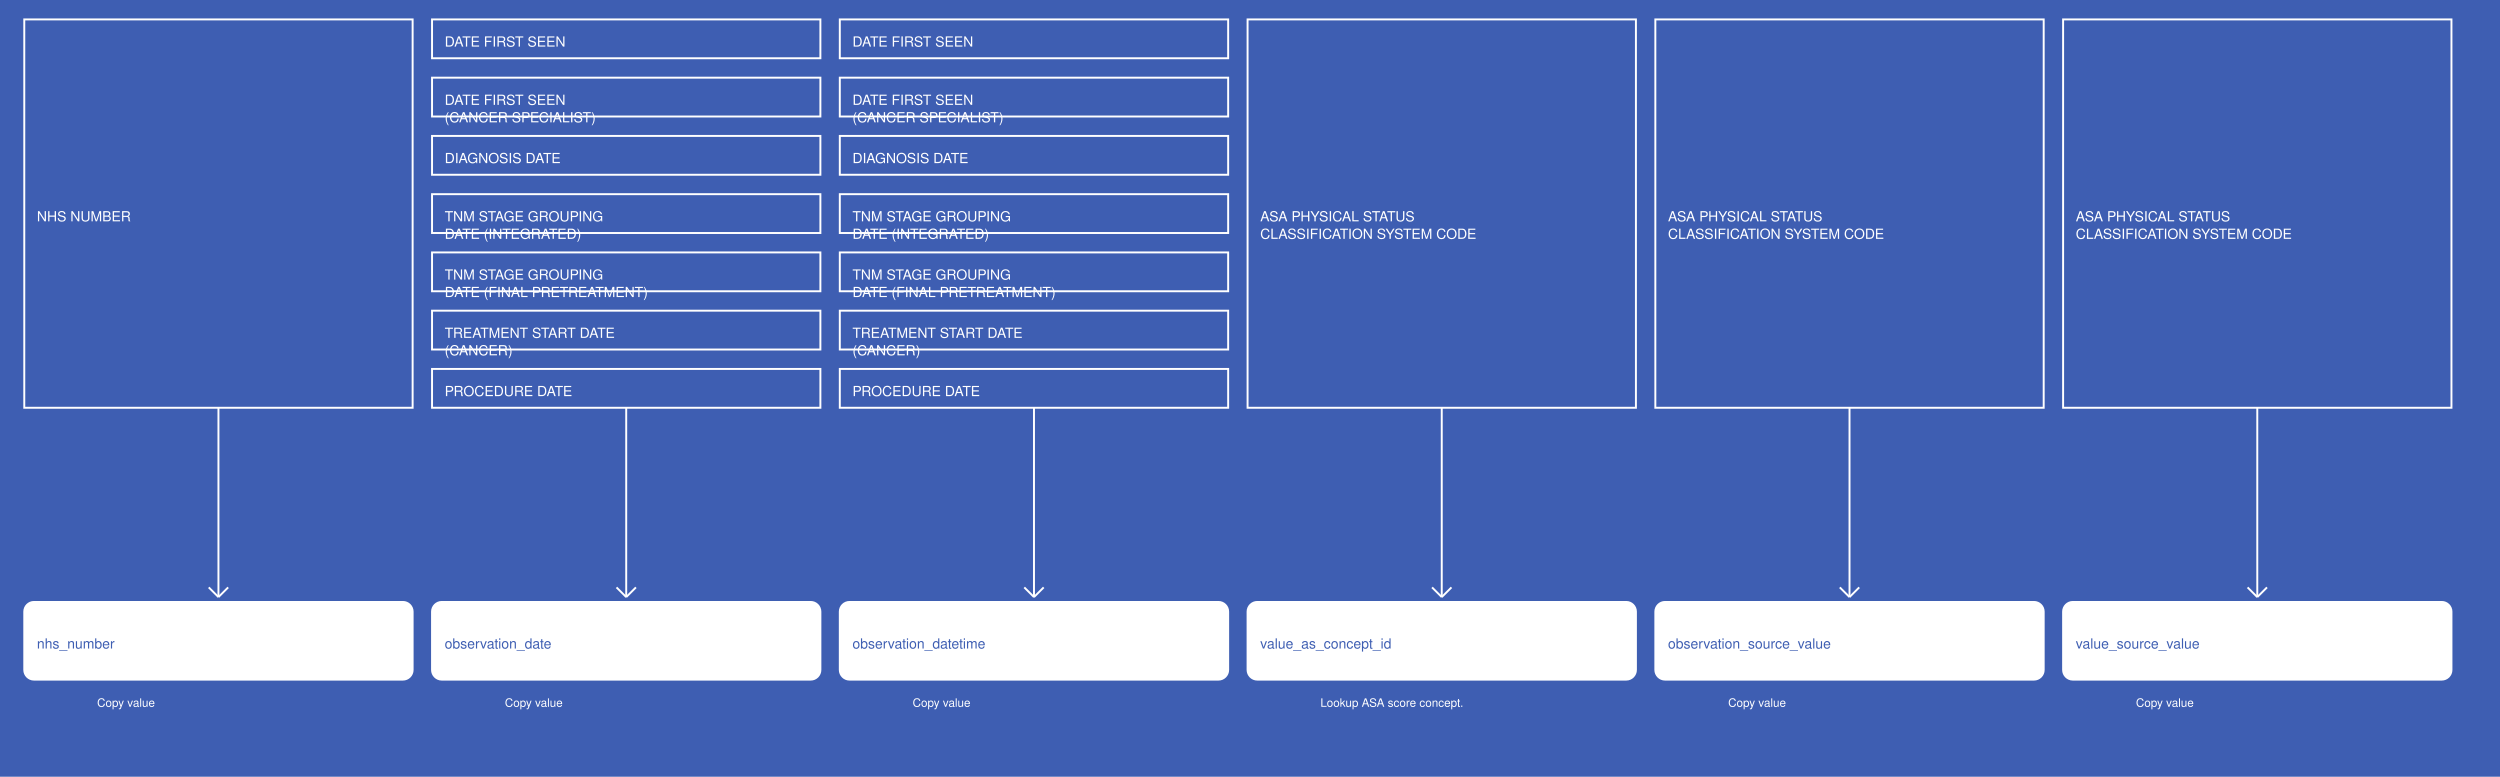
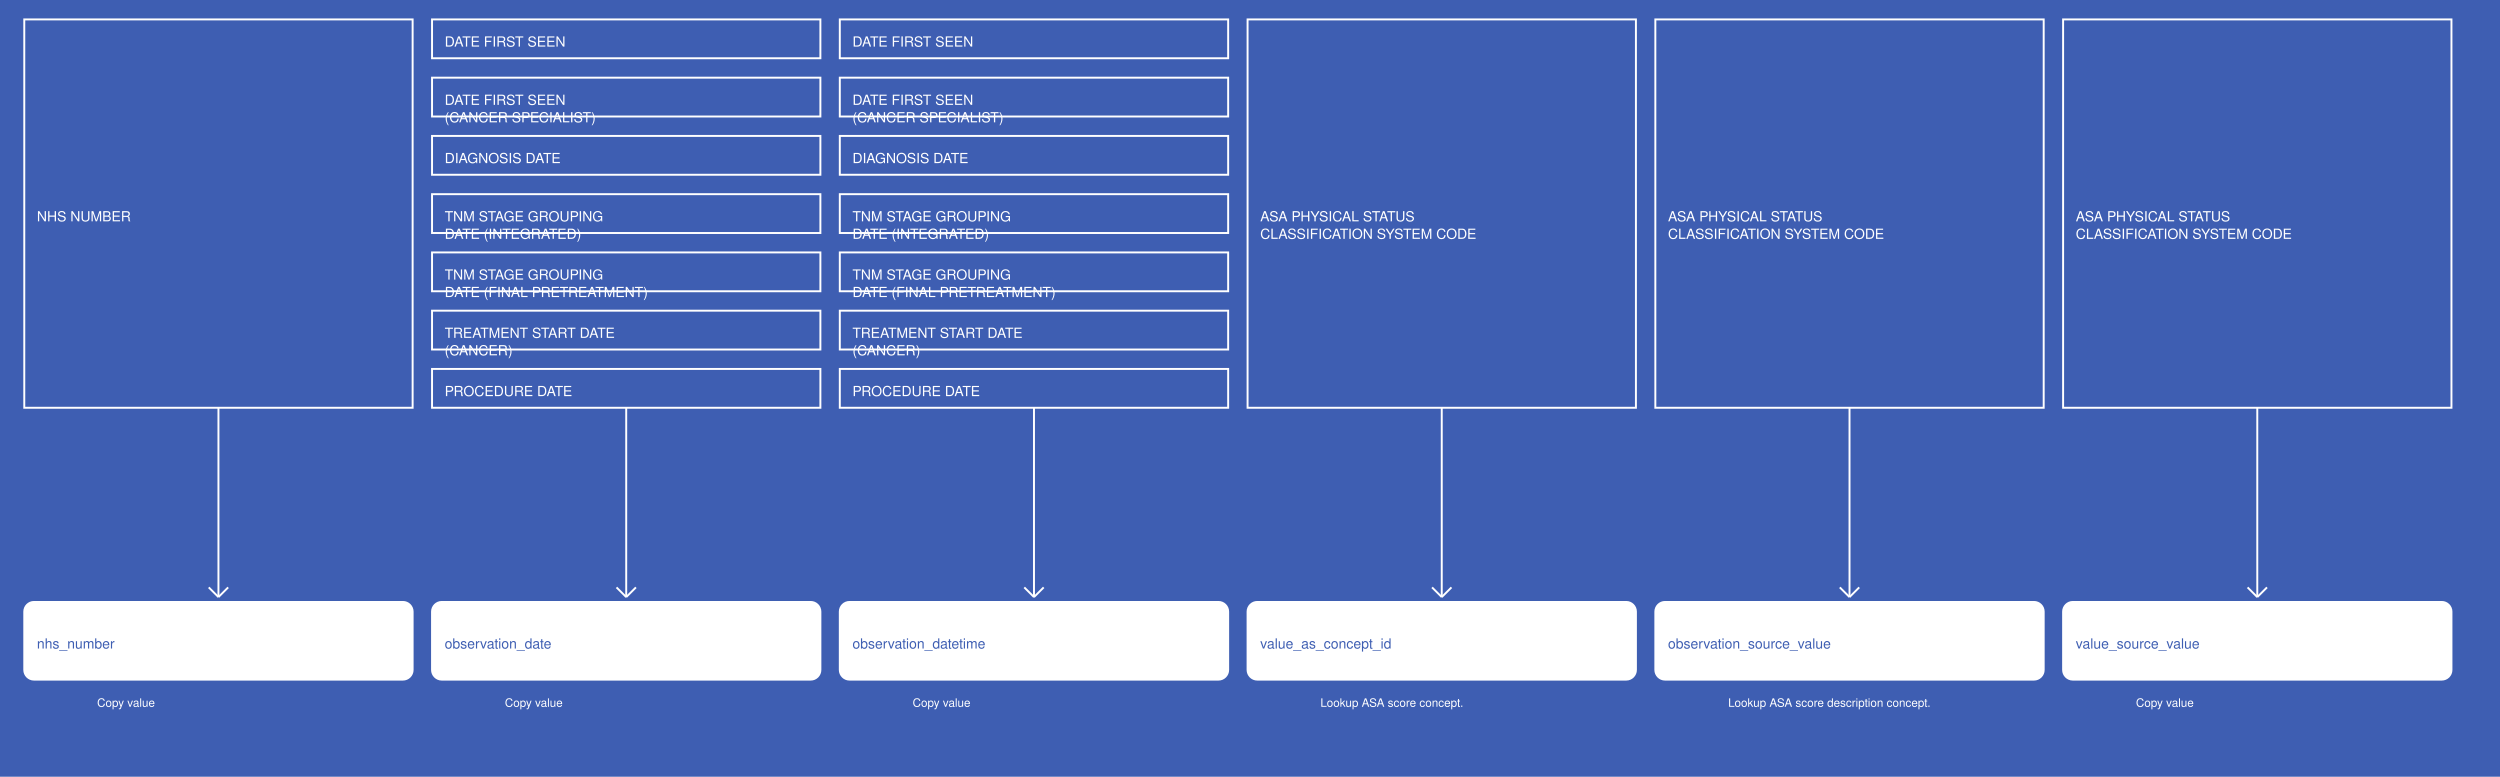
<svg xmlns="http://www.w3.org/2000/svg" width="2575" height="800">
  <rect width="100%" height="100%" fill="#3E5EB2" />
  <g>
    <rect x="25" y="20" width="400" height="400" fill="#3E5EB2" stroke="white" stroke-width="2" />
    <text x="38" y="228" fill="white" font-family="Helvetica" font-size="1.2em" text-anchor="start">NHS NUMBER</text>
  </g>
  <g>
    <line x1="225" y1="420" x2="225" y2="615" stroke="white" stroke-width="2" />
    <line x1="215" y1="605" x2="225" y2="615" stroke="white" stroke-width="2" />
    <line x1="235" y1="605" x2="225" y2="615" stroke="white" stroke-width="2" />
    <text x="100" y="728" fill="white" font-size="1em" font-family="Helvetica">Copy value</text>
  </g>
  <g>
    <rect x="25" y="620" width="400" height="80" fill="white" stroke="white" stroke-width="2" rx="10" />
    <text x="38" y="668" fill="#3E5EB2" font-family="Helvetica" font-size="1.2em" text-anchor="start">nhs_number</text>
  </g>
  <g>
    <rect x="445" y="20" width="400" height="40" fill="#3E5EB2" stroke="white" stroke-width="2" />
    <text x="458" y="48" fill="white" font-family="Helvetica" font-size="1.2em" text-anchor="start">DATE FIRST SEEN</text>
  </g>
  <g>
    <rect x="445" y="80" width="400" height="40" fill="#3E5EB2" stroke="white" stroke-width="2" />
    <text x="458" y="108" fill="white" font-family="Helvetica" font-size="1.2em" text-anchor="start">DATE FIRST SEEN</text>
    <text x="458" y="126" fill="white" font-family="Helvetica" font-size="1.2em" text-anchor="start">(CANCER SPECIALIST)</text>
  </g>
  <g>
    <rect x="445" y="140" width="400" height="40" fill="#3E5EB2" stroke="white" stroke-width="2" />
    <text x="458" y="168" fill="white" font-family="Helvetica" font-size="1.2em" text-anchor="start">DIAGNOSIS DATE</text>
  </g>
  <g>
    <rect x="445" y="200" width="400" height="40" fill="#3E5EB2" stroke="white" stroke-width="2" />
    <text x="458" y="228" fill="white" font-family="Helvetica" font-size="1.2em" text-anchor="start">TNM STAGE GROUPING</text>
    <text x="458" y="246" fill="white" font-family="Helvetica" font-size="1.2em" text-anchor="start">DATE (INTEGRATED)</text>
  </g>
  <g>
    <rect x="445" y="260" width="400" height="40" fill="#3E5EB2" stroke="white" stroke-width="2" />
    <text x="458" y="288" fill="white" font-family="Helvetica" font-size="1.2em" text-anchor="start">TNM STAGE GROUPING</text>
    <text x="458" y="306" fill="white" font-family="Helvetica" font-size="1.2em" text-anchor="start">DATE (FINAL PRETREATMENT)</text>
  </g>
  <g>
    <rect x="445" y="320" width="400" height="40" fill="#3E5EB2" stroke="white" stroke-width="2" />
    <text x="458" y="348" fill="white" font-family="Helvetica" font-size="1.2em" text-anchor="start">TREATMENT START DATE</text>
    <text x="458" y="366" fill="white" font-family="Helvetica" font-size="1.2em" text-anchor="start">(CANCER)</text>
  </g>
  <g>
    <rect x="445" y="380" width="400" height="40" fill="#3E5EB2" stroke="white" stroke-width="2" />
    <text x="458" y="408" fill="white" font-family="Helvetica" font-size="1.2em" text-anchor="start">PROCEDURE DATE</text>
  </g>
  <g>
    <line x1="645" y1="420" x2="645" y2="615" stroke="white" stroke-width="2" />
    <line x1="635" y1="605" x2="645" y2="615" stroke="white" stroke-width="2" />
    <line x1="655" y1="605" x2="645" y2="615" stroke="white" stroke-width="2" />
    <text x="520" y="728" fill="white" font-size="1em" font-family="Helvetica">Copy value</text>
  </g>
  <g>
    <rect x="445" y="620" width="400" height="80" fill="white" stroke="white" stroke-width="2" rx="10" />
    <text x="458" y="668" fill="#3E5EB2" font-family="Helvetica" font-size="1.2em" text-anchor="start">observation_date</text>
  </g>
  <g>
    <rect x="865" y="20" width="400" height="40" fill="#3E5EB2" stroke="white" stroke-width="2" />
    <text x="878" y="48" fill="white" font-family="Helvetica" font-size="1.2em" text-anchor="start">DATE FIRST SEEN</text>
  </g>
  <g>
    <rect x="865" y="80" width="400" height="40" fill="#3E5EB2" stroke="white" stroke-width="2" />
    <text x="878" y="108" fill="white" font-family="Helvetica" font-size="1.2em" text-anchor="start">DATE FIRST SEEN</text>
    <text x="878" y="126" fill="white" font-family="Helvetica" font-size="1.2em" text-anchor="start">(CANCER SPECIALIST)</text>
  </g>
  <g>
    <rect x="865" y="140" width="400" height="40" fill="#3E5EB2" stroke="white" stroke-width="2" />
    <text x="878" y="168" fill="white" font-family="Helvetica" font-size="1.2em" text-anchor="start">DIAGNOSIS DATE</text>
  </g>
  <g>
    <rect x="865" y="200" width="400" height="40" fill="#3E5EB2" stroke="white" stroke-width="2" />
    <text x="878" y="228" fill="white" font-family="Helvetica" font-size="1.2em" text-anchor="start">TNM STAGE GROUPING</text>
    <text x="878" y="246" fill="white" font-family="Helvetica" font-size="1.2em" text-anchor="start">DATE (INTEGRATED)</text>
  </g>
  <g>
    <rect x="865" y="260" width="400" height="40" fill="#3E5EB2" stroke="white" stroke-width="2" />
    <text x="878" y="288" fill="white" font-family="Helvetica" font-size="1.2em" text-anchor="start">TNM STAGE GROUPING</text>
    <text x="878" y="306" fill="white" font-family="Helvetica" font-size="1.2em" text-anchor="start">DATE (FINAL PRETREATMENT)</text>
  </g>
  <g>
    <rect x="865" y="320" width="400" height="40" fill="#3E5EB2" stroke="white" stroke-width="2" />
    <text x="878" y="348" fill="white" font-family="Helvetica" font-size="1.2em" text-anchor="start">TREATMENT START DATE</text>
    <text x="878" y="366" fill="white" font-family="Helvetica" font-size="1.2em" text-anchor="start">(CANCER)</text>
  </g>
  <g>
    <rect x="865" y="380" width="400" height="40" fill="#3E5EB2" stroke="white" stroke-width="2" />
    <text x="878" y="408" fill="white" font-family="Helvetica" font-size="1.2em" text-anchor="start">PROCEDURE DATE</text>
  </g>
  <g>
    <line x1="1065" y1="420" x2="1065" y2="615" stroke="white" stroke-width="2" />
    <line x1="1055" y1="605" x2="1065" y2="615" stroke="white" stroke-width="2" />
    <line x1="1075" y1="605" x2="1065" y2="615" stroke="white" stroke-width="2" />
    <text x="940" y="728" fill="white" font-size="1em" font-family="Helvetica">Copy value</text>
  </g>
  <g>
    <rect x="865" y="620" width="400" height="80" fill="white" stroke="white" stroke-width="2" rx="10" />
    <text x="878" y="668" fill="#3E5EB2" font-family="Helvetica" font-size="1.2em" text-anchor="start">observation_datetime</text>
  </g>
  <g>
    <rect x="1285" y="20" width="400" height="400" fill="#3E5EB2" stroke="white" stroke-width="2" />
    <text x="1298" y="228" fill="white" font-family="Helvetica" font-size="1.2em" text-anchor="start">ASA PHYSICAL STATUS</text>
    <text x="1298" y="246" fill="white" font-family="Helvetica" font-size="1.2em" text-anchor="start">CLASSIFICATION SYSTEM CODE</text>
  </g>
  <g>
    <line x1="1485" y1="420" x2="1485" y2="615" stroke="white" stroke-width="2" />
    <line x1="1475" y1="605" x2="1485" y2="615" stroke="white" stroke-width="2" />
    <line x1="1495" y1="605" x2="1485" y2="615" stroke="white" stroke-width="2" />
    <text x="1360" y="728" fill="white" font-size="1em" font-family="Helvetica">Lookup ASA score concept.</text>
  </g>
  <g>
    <rect x="1285" y="620" width="400" height="80" fill="white" stroke="white" stroke-width="2" rx="10" />
    <text x="1298" y="668" fill="#3E5EB2" font-family="Helvetica" font-size="1.2em" text-anchor="start">value_as_concept_id</text>
  </g>
  <g>
    <rect x="1705" y="20" width="400" height="400" fill="#3E5EB2" stroke="white" stroke-width="2" />
    <text x="1718" y="228" fill="white" font-family="Helvetica" font-size="1.2em" text-anchor="start">ASA PHYSICAL STATUS</text>
    <text x="1718" y="246" fill="white" font-family="Helvetica" font-size="1.2em" text-anchor="start">CLASSIFICATION SYSTEM CODE</text>
  </g>
  <g>
    <line x1="1905" y1="420" x2="1905" y2="615" stroke="white" stroke-width="2" />
    <line x1="1895" y1="605" x2="1905" y2="615" stroke="white" stroke-width="2" />
    <line x1="1915" y1="605" x2="1905" y2="615" stroke="white" stroke-width="2" />
-     <text x="1780" y="728" fill="white" font-size="1em" font-family="Helvetica">Copy value</text>
+     <text x="1780" y="728" fill="white" font-size="1em" font-family="Helvetica">Lookup ASA score description concept.</text>
  </g>
  <g>
    <rect x="1705" y="620" width="400" height="80" fill="white" stroke="white" stroke-width="2" rx="10" />
    <text x="1718" y="668" fill="#3E5EB2" font-family="Helvetica" font-size="1.2em" text-anchor="start">observation_source_value</text>
  </g>
  <g>
    <rect x="2125" y="20" width="400" height="400" fill="#3E5EB2" stroke="white" stroke-width="2" />
    <text x="2138" y="228" fill="white" font-family="Helvetica" font-size="1.2em" text-anchor="start">ASA PHYSICAL STATUS</text>
    <text x="2138" y="246" fill="white" font-family="Helvetica" font-size="1.2em" text-anchor="start">CLASSIFICATION SYSTEM CODE</text>
  </g>
  <g>
    <line x1="2325" y1="420" x2="2325" y2="615" stroke="white" stroke-width="2" />
    <line x1="2315" y1="605" x2="2325" y2="615" stroke="white" stroke-width="2" />
    <line x1="2335" y1="605" x2="2325" y2="615" stroke="white" stroke-width="2" />
    <text x="2200" y="728" fill="white" font-size="1em" font-family="Helvetica">Copy value</text>
  </g>
  <g>
    <rect x="2125" y="620" width="400" height="80" fill="white" stroke="white" stroke-width="2" rx="10" />
    <text x="2138" y="668" fill="#3E5EB2" font-family="Helvetica" font-size="1.2em" text-anchor="start">value_source_value</text>
  </g>
</svg>
